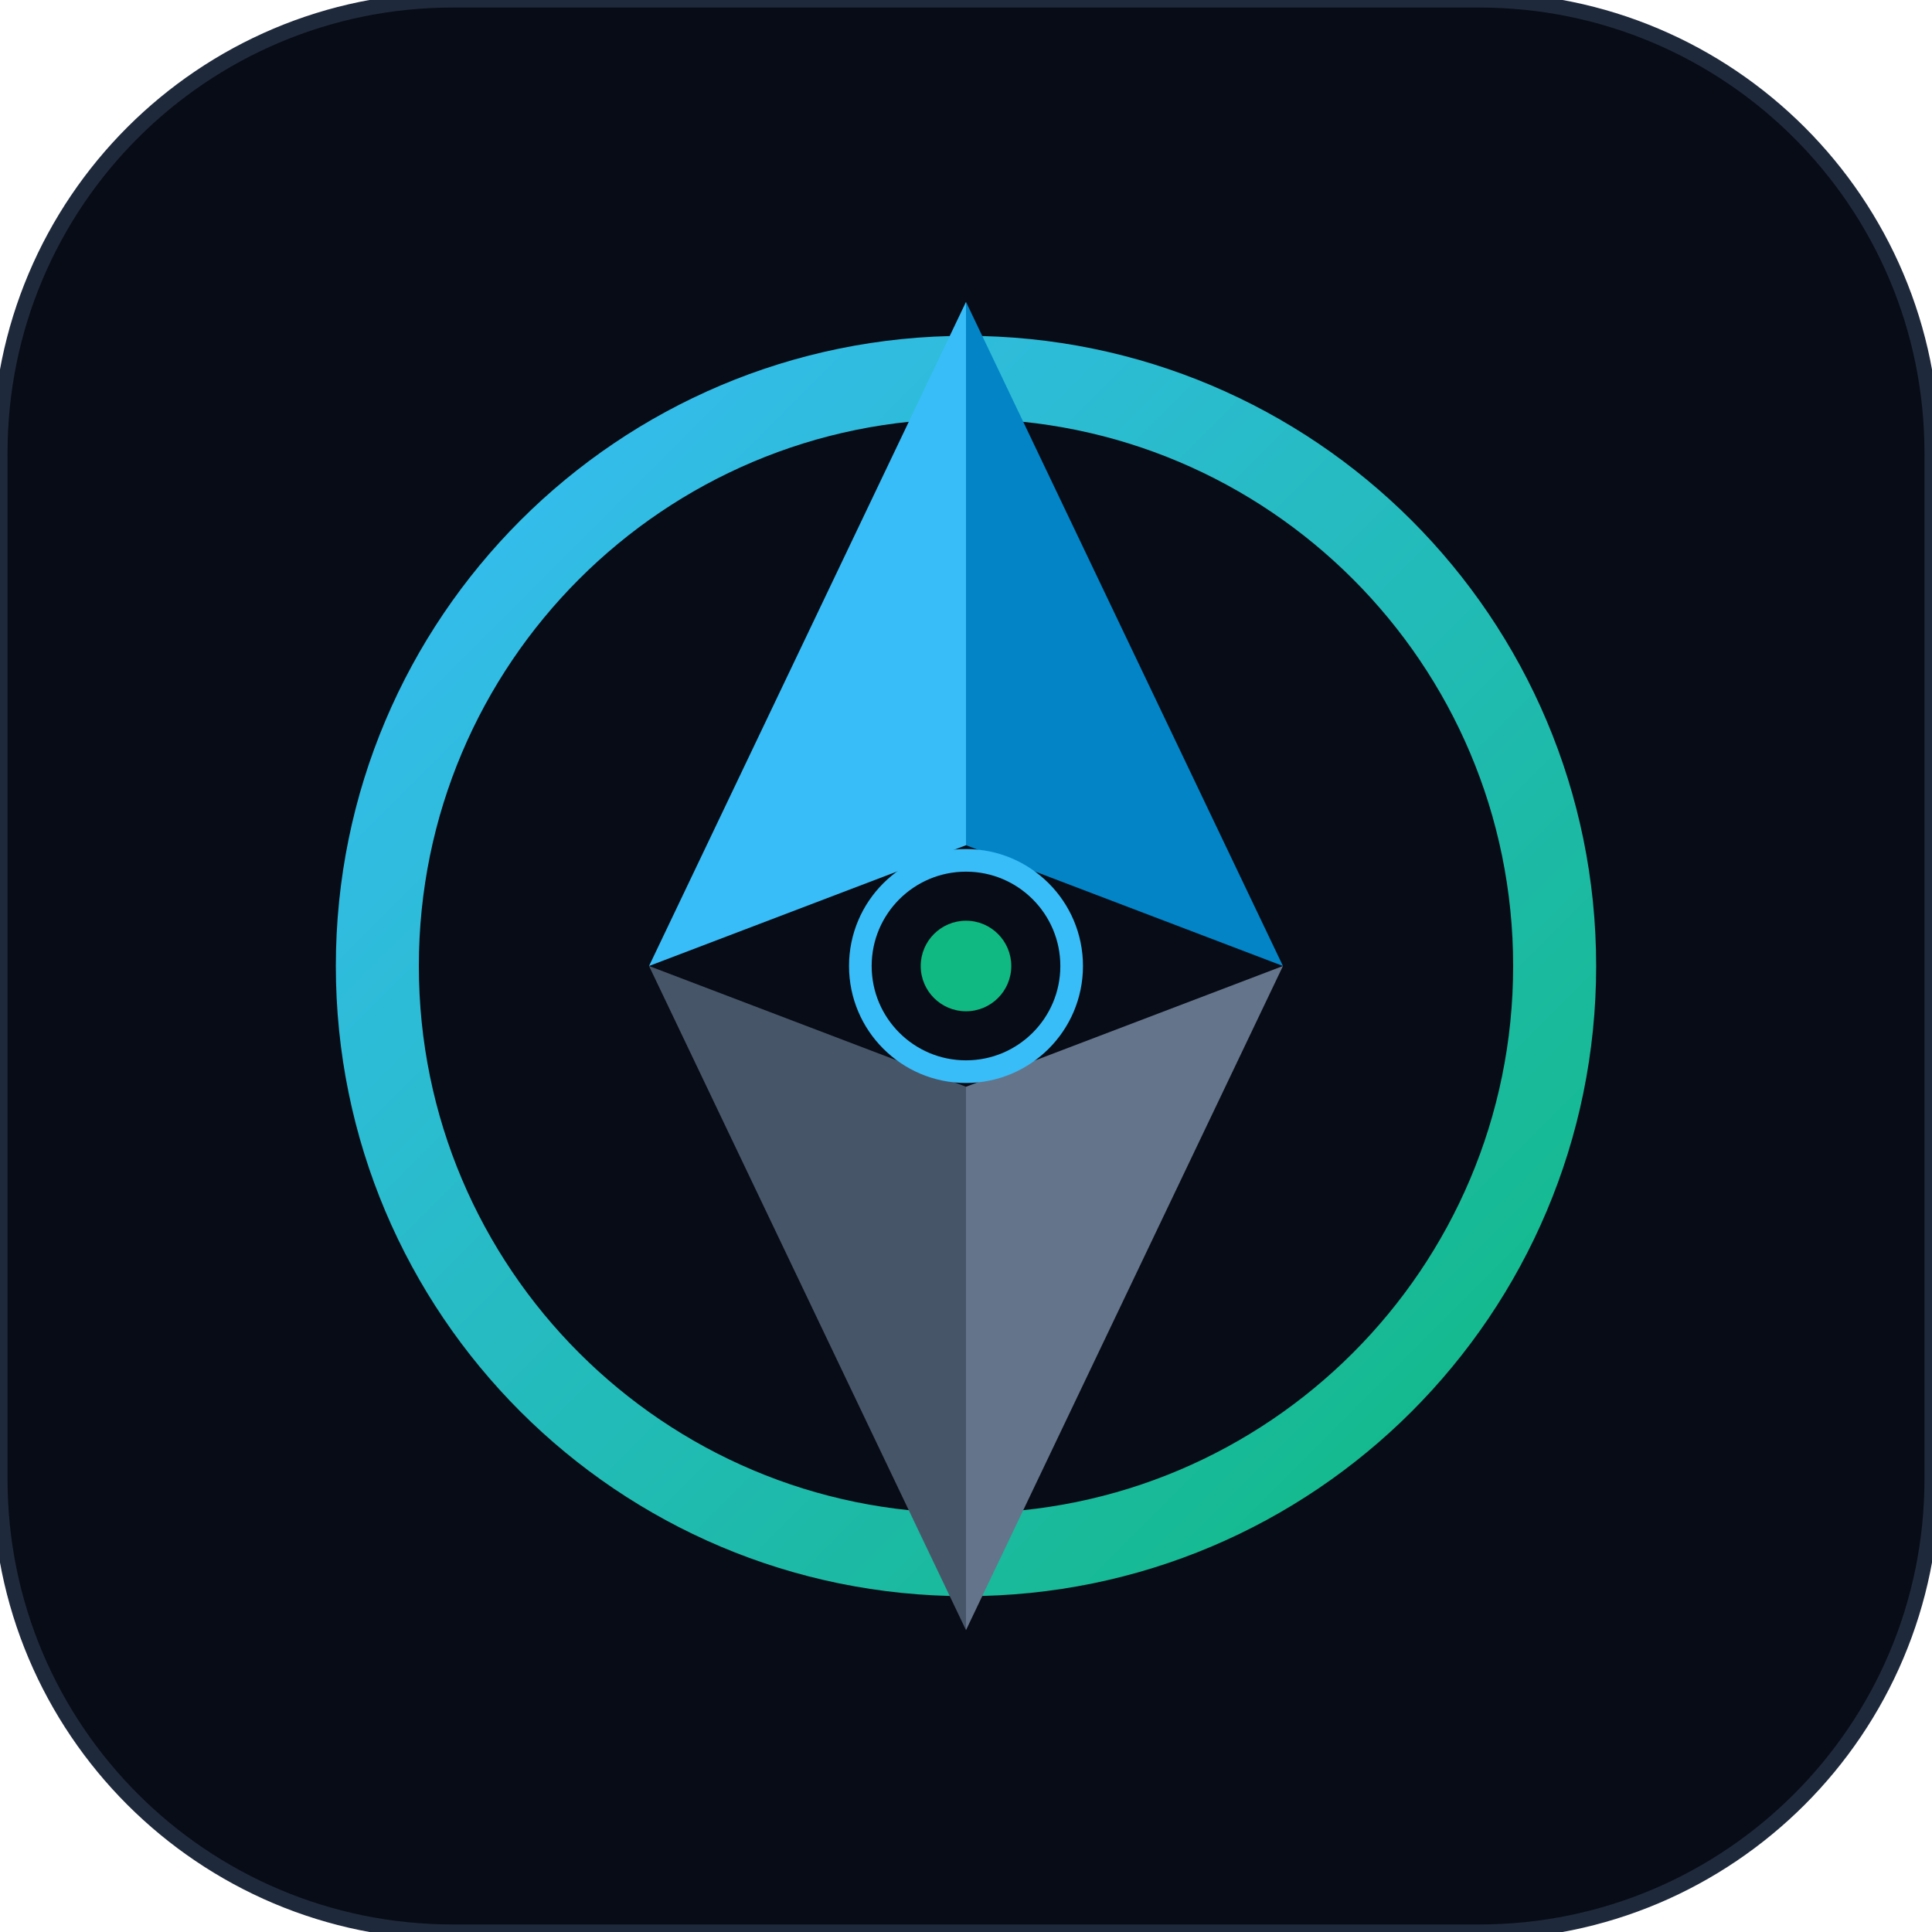
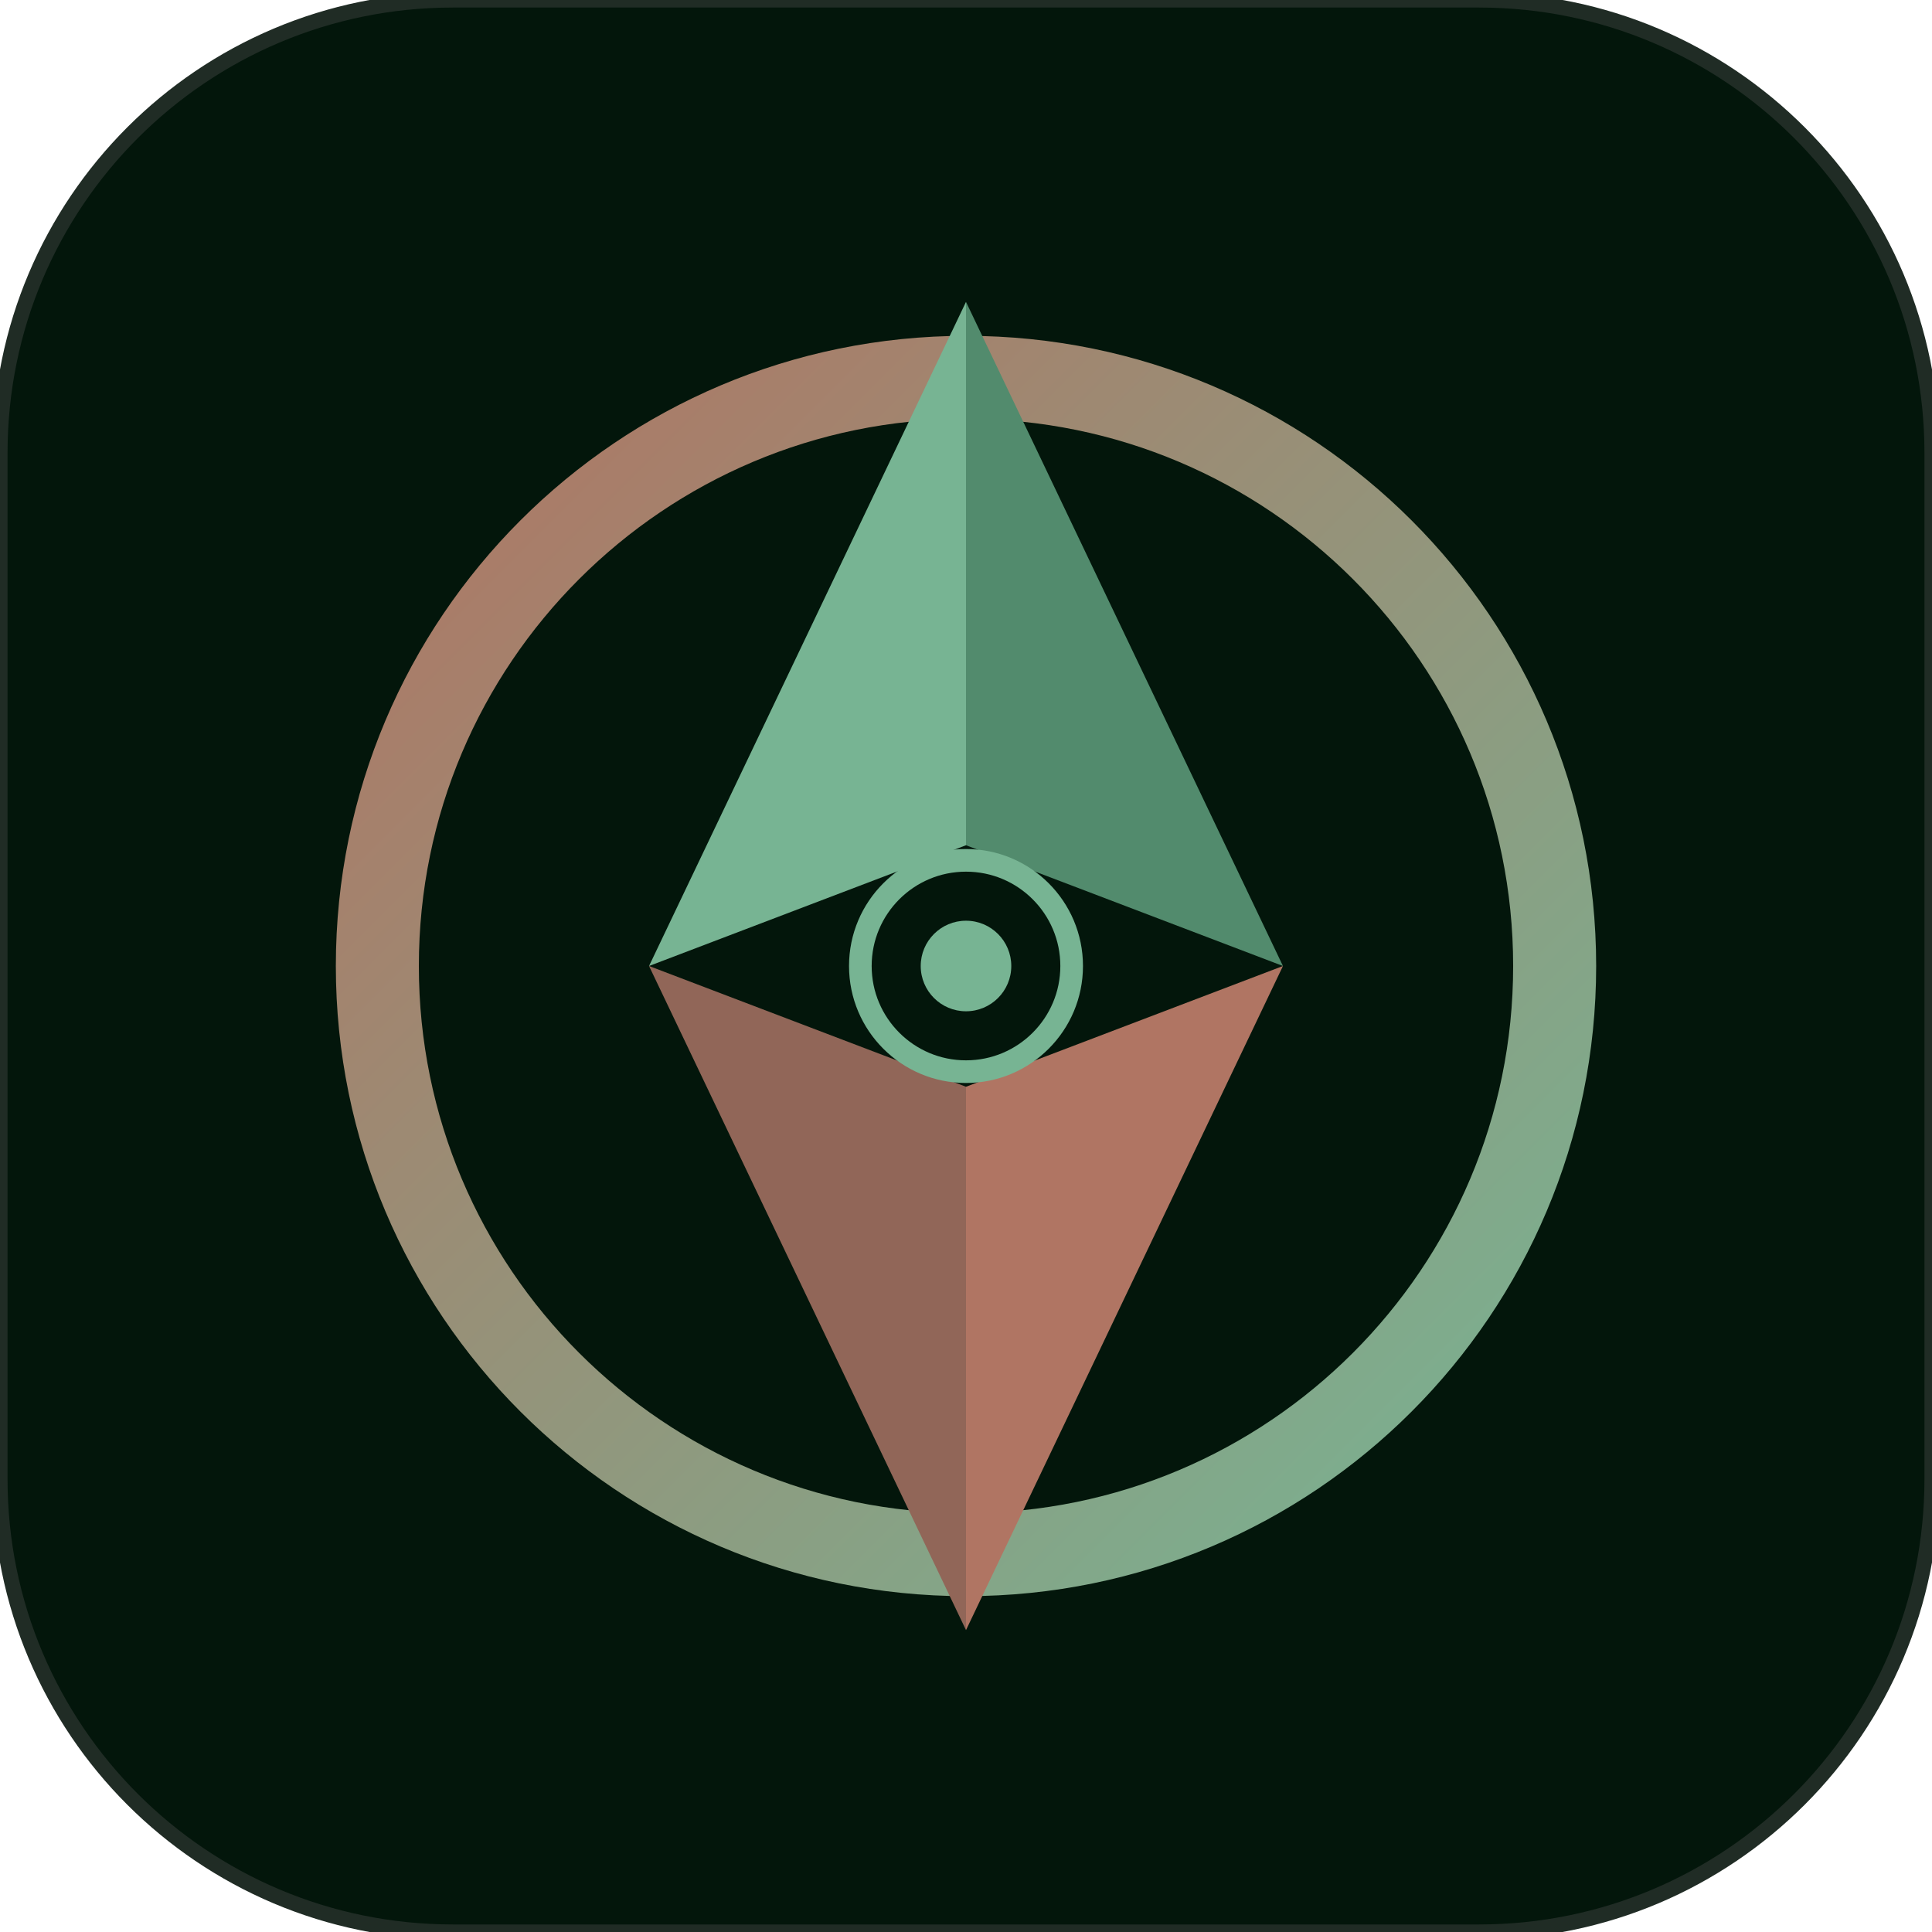
<svg xmlns="http://www.w3.org/2000/svg" viewBox="0 0 512 512" fill="none">
  <defs>
    <linearGradient id="ring-grad" x1="100" y1="100" x2="412" y2="412" gradientUnits="userSpaceOnUse">
-       <stop class="ring-stop-1" stop-color="#38bdf8" />
-       <stop class="ring-stop-2" offset="1" stop-color="#10b981" />
+       <stop class="ring-stop-1" stop-color="#b07563" />
+       <stop class="ring-stop-2" offset="1" stop-color="#77b493" />
    </linearGradient>
  </defs>
  <style>
    /* Dark Mode (Default) */
-     .bg { fill: #080c16; stroke: #1e293b; stroke-width: 4px; }
-     .ring-stop-1 { stop-color: #38bdf8; }
-     .ring-stop-2 { stop-color: #10b981; }
-     .needle-n1 { fill: #38bdf8; }
-     .needle-n2 { fill: #0284c7; }
-     .needle-s1 { fill: #475569; }
-     .needle-s2 { fill: #64748b; }
-     .core-bg { fill: #080c16; stroke: #38bdf8; }
-     .core-dot { fill: #10b981; }
+     .bg { fill: #03160b; stroke: #202c25; stroke-width: 4px; }
+     .ring-stop-1 { stop-color: #b07563; }
+     .ring-stop-2 { stop-color: #77b493; }
+     .needle-n1 { fill: #77b493; }
+     .needle-n2 { fill: #528b6d; }
+     .needle-s1 { fill: #916658; }
+     .needle-s2 { fill: #b07563; }
+     .core-bg { fill: #03160b; stroke: #77b493; }
+     .core-dot { fill: #77b493; }

    /* Light Mode */
    @media (prefers-color-scheme: light) {
-       .bg { fill: #f8fafc; stroke: #cbd5e1; }
-       .ring-stop-1 { stop-color: #0284c7; }
-       .ring-stop-2 { stop-color: #059669; }
-       .needle-n1 { fill: #0284c7; }
-       .needle-n2 { fill: #0369a1; }
-       .needle-s1 { fill: #64748b; }
-       .needle-s2 { fill: #94a3b8; }
-       .core-bg { fill: #f8fafc; stroke: #0284c7; }
-       .core-dot { fill: #059669; }
+       .bg { fill: #fcf3f0; stroke: #e1d4d0; }
+       .ring-stop-1 { stop-color: #916658; }
+       .ring-stop-2 { stop-color: #072014; }
+       .needle-n1 { fill: #072014; }
+       .needle-n2 { fill: #163827; }
+       .needle-s1 { fill: #916658; }
+       .needle-s2 { fill: #b07563; }
+       .core-bg { fill: #fcf3f0; stroke: #072014; }
+       .core-dot { fill: #072014; }
    }
  </style>
  <rect width="512" height="512" rx="120" class="bg" />
  <circle cx="256" cy="256" r="156" stroke="url(#ring-grad)" stroke-width="22" />
  <polygon points="256,80 256,224 172,256" class="needle-n1" />
  <polygon points="256,80 340,256 256,224" class="needle-n2" />
  <polygon points="256,432 172,256 256,288" class="needle-s1" />
  <polygon points="256,432 256,288 340,256" class="needle-s2" />
  <circle cx="256" cy="256" r="28" stroke-width="6" class="core-bg" />
  <circle cx="256" cy="256" r="12" class="core-dot" />
</svg>
